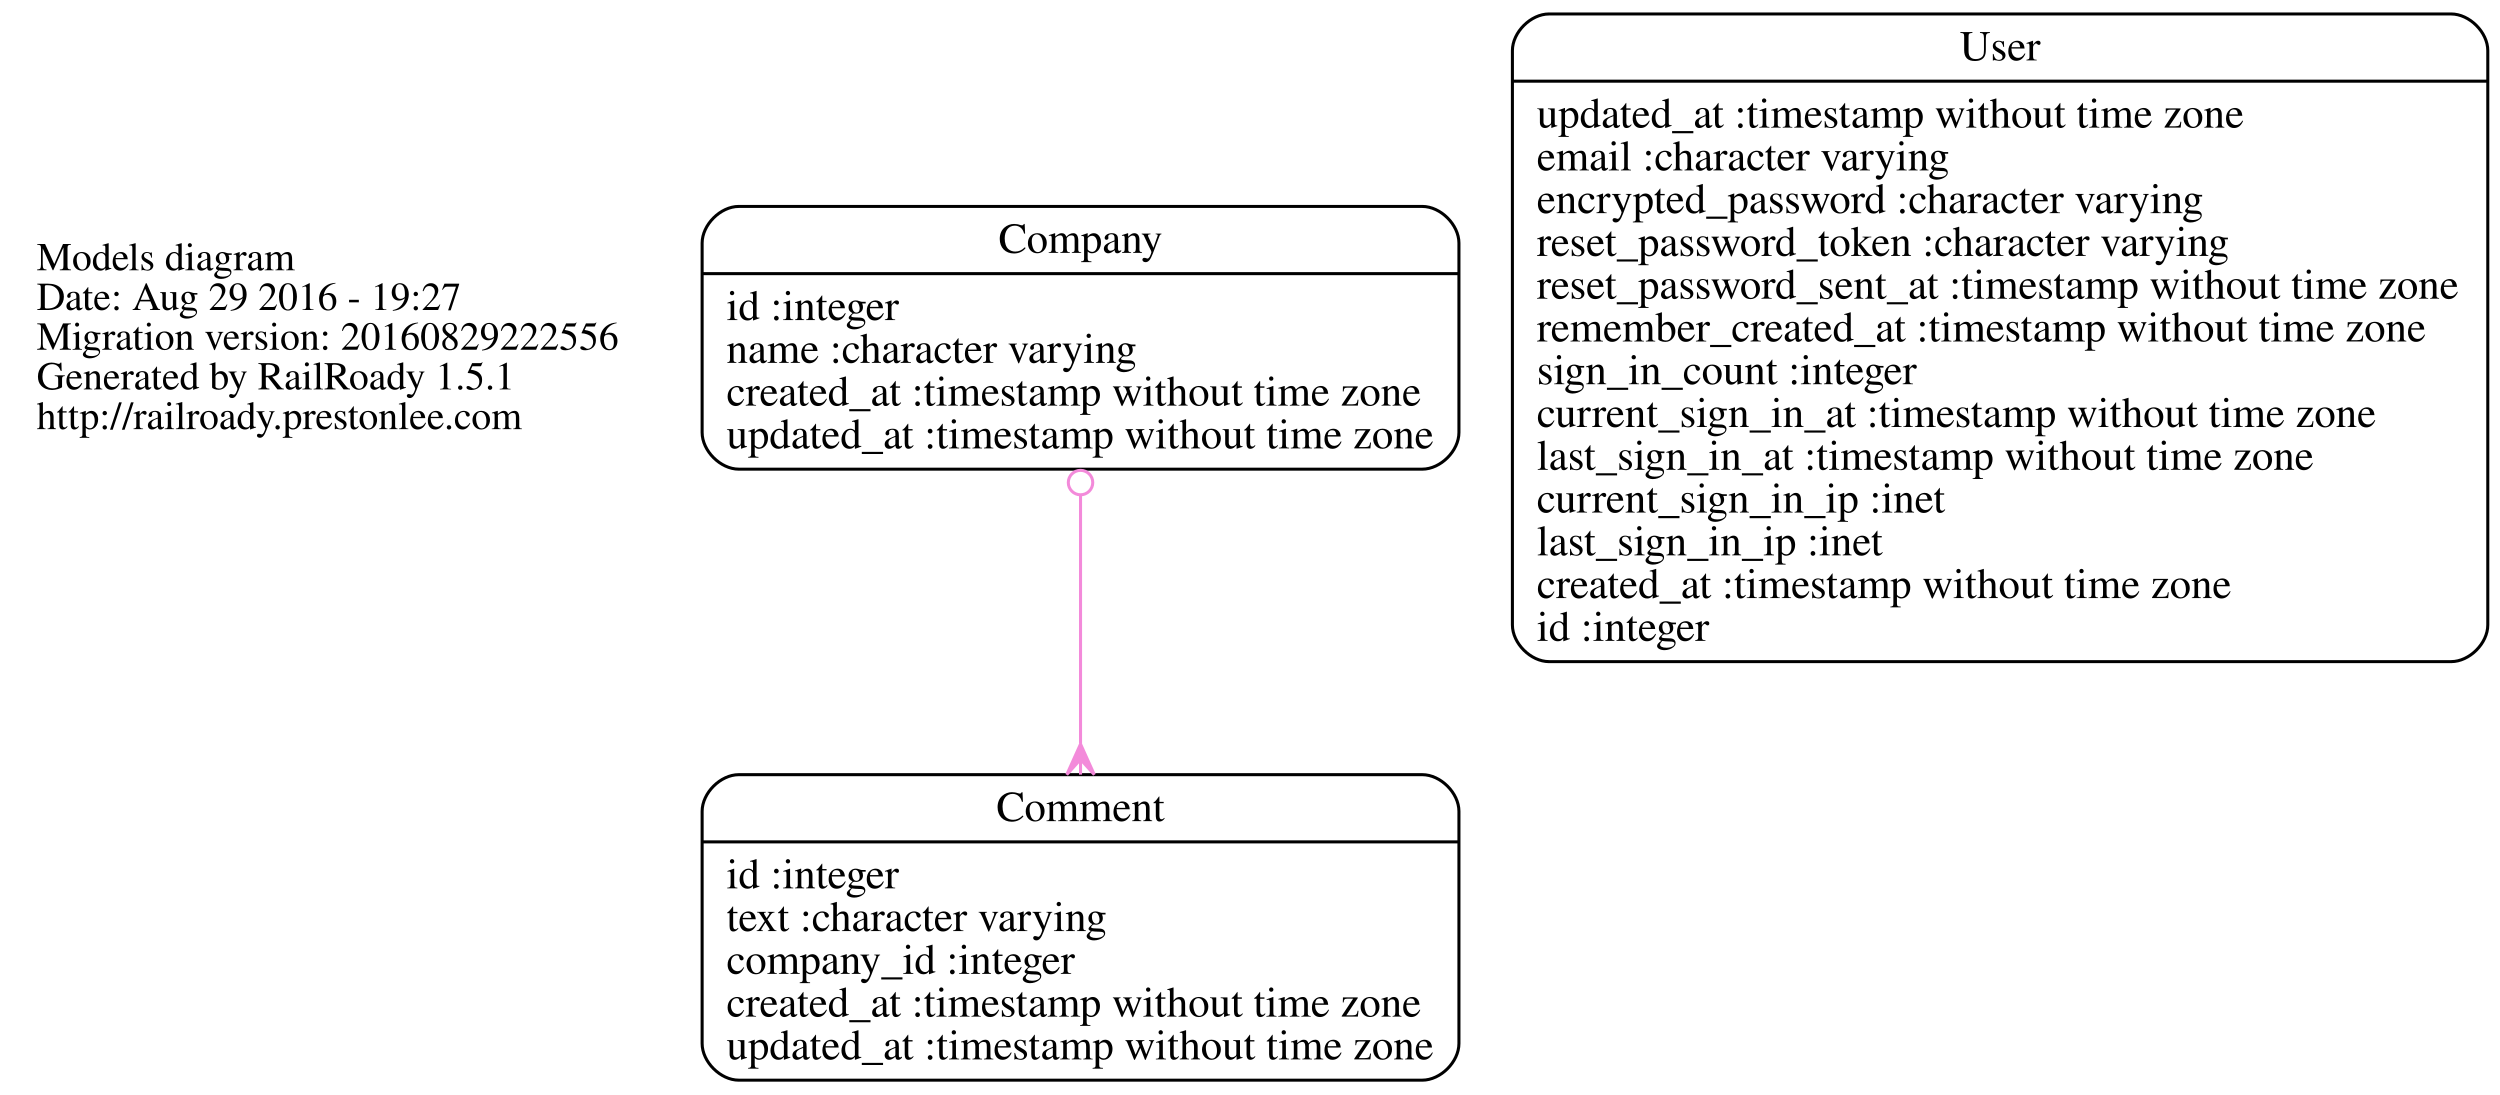
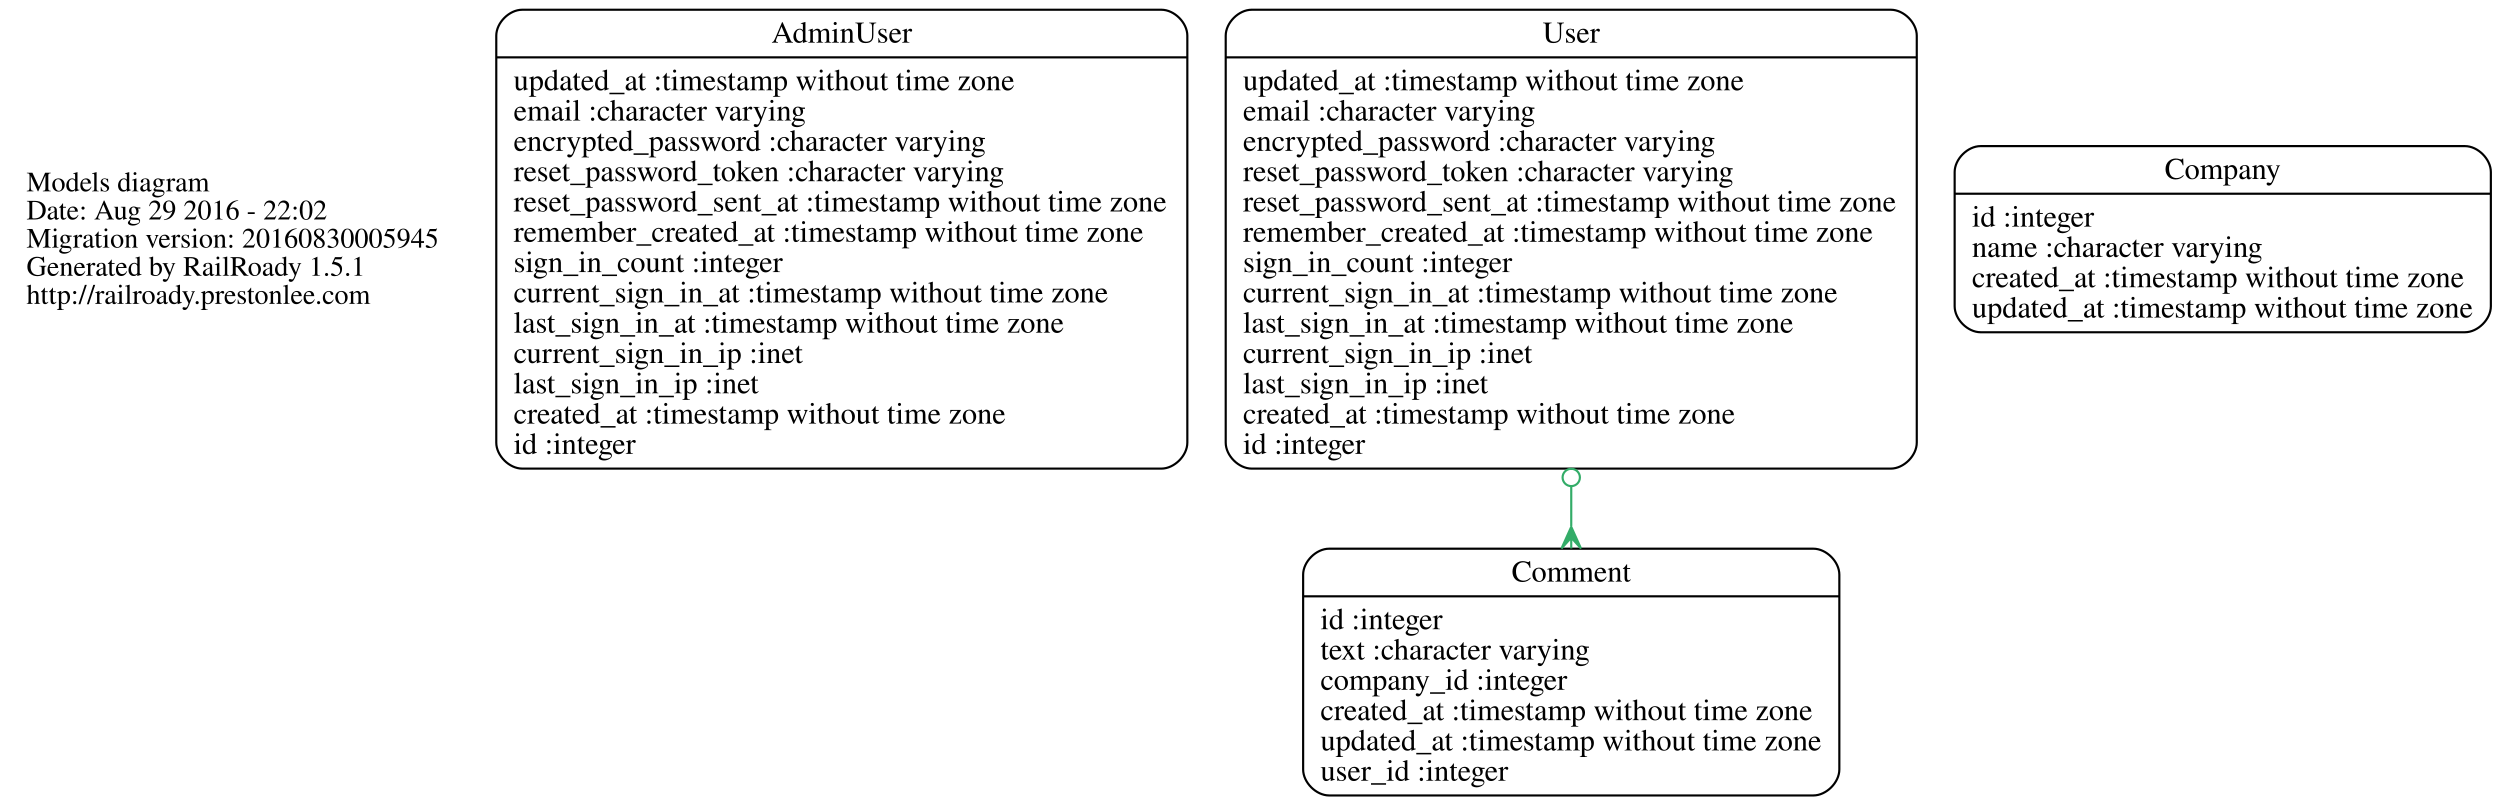
- <svg xmlns="http://www.w3.org/2000/svg" width="818pt" height="358pt" viewBox="0.00 0.00 818.32 358.00">
-   <g id="graph0" class="graph" transform="scale(1 1) rotate(0) translate(4 354)">
-     <polygon fill="none" stroke="none" points="-4,4 -4,-354 814.323,-354 814.323,4 -4,4" />
+ <svg xmlns="http://www.w3.org/2000/svg" width="1155pt" height="372pt" viewBox="0.00 0.00 1154.55 372.00">
+   <g id="graph0" class="graph" transform="scale(1 1) rotate(0) translate(4 368)">
+     <polygon fill="none" stroke="none" points="-4,4 -4,-368 1150.55,-368 1150.55,4 -4,4" />
    <g id="node1" class="node">
-       <text text-anchor="start" x="8" y="-265.6" font-family="Times,serif" font-size="13.00">Models diagram</text>
-       <text text-anchor="start" x="8" y="-252.6" font-family="Times,serif" font-size="13.00">Date: Aug 29 2016 - 19:27</text>
-       <text text-anchor="start" x="8" y="-239.6" font-family="Times,serif" font-size="13.00">Migration version: 20160829222556</text>
-       <text text-anchor="start" x="8" y="-226.6" font-family="Times,serif" font-size="13.00">Generated by RailRoady 1.5.1</text>
-       <text text-anchor="start" x="8" y="-213.6" font-family="Times,serif" font-size="13.00">http://railroady.prestonlee.com</text>
+       <text text-anchor="start" x="8" y="-279.6" font-family="Times,serif" font-size="13.00">Models diagram</text>
+       <text text-anchor="start" x="8" y="-266.6" font-family="Times,serif" font-size="13.00">Date: Aug 29 2016 - 22:02</text>
+       <text text-anchor="start" x="8" y="-253.6" font-family="Times,serif" font-size="13.00">Migration version: 20160830005945</text>
+       <text text-anchor="start" x="8" y="-240.6" font-family="Times,serif" font-size="13.00">Generated by RailRoady 1.5.1</text>
+       <text text-anchor="start" x="8" y="-227.6" font-family="Times,serif" font-size="13.00">http://railroady.prestonlee.com</text>
    </g>
    <g id="node2" class="node">
-       <path fill="none" stroke="black" d="M237.825,-0.5C237.825,-0.5 461.55,-0.5 461.55,-0.5 467.55,-0.5 473.55,-6.5 473.55,-12.5 473.55,-12.5 473.55,-88.5 473.55,-88.5 473.55,-94.5 467.55,-100.5 461.55,-100.5 461.55,-100.5 237.825,-100.5 237.825,-100.5 231.825,-100.5 225.825,-94.5 225.825,-88.5 225.825,-88.5 225.825,-12.5 225.825,-12.5 225.825,-6.5 231.825,-0.5 237.825,-0.5" />
-       <text text-anchor="middle" x="349.688" y="-85.3" font-family="Times,serif" font-size="14.00">Comment</text>
-       <polyline fill="none" stroke="black" points="225.825,-78.5 473.55,-78.5 " />
-       <text text-anchor="start" x="233.825" y="-63.3" font-family="Times,serif" font-size="14.00">id :integer</text>
-       <text text-anchor="start" x="233.825" y="-49.3" font-family="Times,serif" font-size="14.00">text :character varying</text>
-       <text text-anchor="start" x="233.825" y="-35.3" font-family="Times,serif" font-size="14.00">company_id :integer</text>
-       <text text-anchor="start" x="233.825" y="-21.3" font-family="Times,serif" font-size="14.00">created_at :timestamp without time zone</text>
-       <text text-anchor="start" x="233.825" y="-7.3" font-family="Times,serif" font-size="14.00">updated_at :timestamp without time zone</text>
+       <path fill="none" stroke="black" d="M237.053,-151.5C237.053,-151.5 532.323,-151.5 532.323,-151.5 538.323,-151.5 544.323,-157.5 544.323,-163.5 544.323,-163.5 544.323,-351.5 544.323,-351.5 544.323,-357.5 538.323,-363.5 532.323,-363.5 532.323,-363.5 237.053,-363.5 237.053,-363.5 231.053,-363.5 225.053,-357.5 225.053,-351.5 225.053,-351.5 225.053,-163.5 225.053,-163.5 225.053,-157.5 231.053,-151.5 237.053,-151.5" />
+       <text text-anchor="middle" x="384.688" y="-348.3" font-family="Times,serif" font-size="14.00">AdminUser</text>
+       <polyline fill="none" stroke="black" points="225.053,-341.5 544.323,-341.5 " />
+       <text text-anchor="start" x="233.053" y="-326.3" font-family="Times,serif" font-size="14.00">updated_at :timestamp without time zone</text>
+       <text text-anchor="start" x="233.053" y="-312.3" font-family="Times,serif" font-size="14.00">email :character varying</text>
+       <text text-anchor="start" x="233.053" y="-298.3" font-family="Times,serif" font-size="14.00">encrypted_password :character varying</text>
+       <text text-anchor="start" x="233.053" y="-284.3" font-family="Times,serif" font-size="14.00">reset_password_token :character varying</text>
+       <text text-anchor="start" x="233.053" y="-270.3" font-family="Times,serif" font-size="14.00">reset_password_sent_at :timestamp without time zone</text>
+       <text text-anchor="start" x="233.053" y="-256.3" font-family="Times,serif" font-size="14.00">remember_created_at :timestamp without time zone</text>
+       <text text-anchor="start" x="233.053" y="-242.3" font-family="Times,serif" font-size="14.00">sign_in_count :integer</text>
+       <text text-anchor="start" x="233.053" y="-228.3" font-family="Times,serif" font-size="14.00">current_sign_in_at :timestamp without time zone</text>
+       <text text-anchor="start" x="233.053" y="-214.3" font-family="Times,serif" font-size="14.00">last_sign_in_at :timestamp without time zone</text>
+       <text text-anchor="start" x="233.053" y="-200.3" font-family="Times,serif" font-size="14.00">current_sign_in_ip :inet</text>
+       <text text-anchor="start" x="233.053" y="-186.3" font-family="Times,serif" font-size="14.00">last_sign_in_ip :inet</text>
+       <text text-anchor="start" x="233.053" y="-172.3" font-family="Times,serif" font-size="14.00">created_at :timestamp without time zone</text>
+       <text text-anchor="start" x="233.053" y="-158.3" font-family="Times,serif" font-size="14.00">id :integer</text>
    </g>
    <g id="node3" class="node">
-       <path fill="none" stroke="black" d="M237.825,-200.5C237.825,-200.5 461.55,-200.5 461.55,-200.5 467.55,-200.5 473.55,-206.5 473.55,-212.5 473.55,-212.5 473.55,-274.5 473.55,-274.5 473.55,-280.5 467.55,-286.5 461.55,-286.5 461.55,-286.5 237.825,-286.5 237.825,-286.5 231.825,-286.5 225.825,-280.5 225.825,-274.5 225.825,-274.5 225.825,-212.5 225.825,-212.5 225.825,-206.5 231.825,-200.5 237.825,-200.5" />
-       <text text-anchor="middle" x="349.688" y="-271.3" font-family="Times,serif" font-size="14.00">Company</text>
-       <polyline fill="none" stroke="black" points="225.825,-264.5 473.55,-264.5 " />
-       <text text-anchor="start" x="233.825" y="-249.3" font-family="Times,serif" font-size="14.00">id :integer</text>
-       <text text-anchor="start" x="233.825" y="-235.3" font-family="Times,serif" font-size="14.00">name :character varying</text>
-       <text text-anchor="start" x="233.825" y="-221.3" font-family="Times,serif" font-size="14.00">created_at :timestamp without time zone</text>
-       <text text-anchor="start" x="233.825" y="-207.3" font-family="Times,serif" font-size="14.00">updated_at :timestamp without time zone</text>
+       <path fill="none" stroke="black" d="M609.825,-0.5C609.825,-0.5 833.55,-0.5 833.55,-0.5 839.55,-0.5 845.55,-6.5 845.55,-12.5 845.55,-12.5 845.55,-102.5 845.55,-102.5 845.55,-108.5 839.55,-114.5 833.55,-114.5 833.55,-114.5 609.825,-114.5 609.825,-114.5 603.825,-114.5 597.825,-108.5 597.825,-102.5 597.825,-102.5 597.825,-12.5 597.825,-12.5 597.825,-6.5 603.825,-0.5 609.825,-0.5" />
+       <text text-anchor="middle" x="721.688" y="-99.3" font-family="Times,serif" font-size="14.00">Comment</text>
+       <polyline fill="none" stroke="black" points="597.825,-92.5 845.55,-92.5 " />
+       <text text-anchor="start" x="605.825" y="-77.3" font-family="Times,serif" font-size="14.00">id :integer</text>
+       <text text-anchor="start" x="605.825" y="-63.3" font-family="Times,serif" font-size="14.00">text :character varying</text>
+       <text text-anchor="start" x="605.825" y="-49.3" font-family="Times,serif" font-size="14.00">company_id :integer</text>
+       <text text-anchor="start" x="605.825" y="-35.3" font-family="Times,serif" font-size="14.00">created_at :timestamp without time zone</text>
+       <text text-anchor="start" x="605.825" y="-21.3" font-family="Times,serif" font-size="14.00">updated_at :timestamp without time zone</text>
+       <text text-anchor="start" x="605.825" y="-7.3" font-family="Times,serif" font-size="14.00">user_id :integer</text>
+     </g>
+     <g id="node4" class="node">
+       <path fill="none" stroke="black" d="M910.825,-214.5C910.825,-214.5 1134.55,-214.5 1134.55,-214.5 1140.55,-214.5 1146.55,-220.5 1146.55,-226.5 1146.55,-226.5 1146.55,-288.5 1146.55,-288.5 1146.55,-294.5 1140.55,-300.5 1134.55,-300.5 1134.55,-300.5 910.825,-300.5 910.825,-300.5 904.825,-300.5 898.825,-294.5 898.825,-288.5 898.825,-288.5 898.825,-226.5 898.825,-226.5 898.825,-220.5 904.825,-214.5 910.825,-214.5" />
+       <text text-anchor="middle" x="1022.69" y="-285.3" font-family="Times,serif" font-size="14.00">Company</text>
+       <polyline fill="none" stroke="black" points="898.825,-278.5 1146.55,-278.5 " />
+       <text text-anchor="start" x="906.825" y="-263.3" font-family="Times,serif" font-size="14.00">id :integer</text>
+       <text text-anchor="start" x="906.825" y="-249.3" font-family="Times,serif" font-size="14.00">name :character varying</text>
+       <text text-anchor="start" x="906.825" y="-235.3" font-family="Times,serif" font-size="14.00">created_at :timestamp without time zone</text>
+       <text text-anchor="start" x="906.825" y="-221.3" font-family="Times,serif" font-size="14.00">updated_at :timestamp without time zone</text>
+     </g>
+     <g id="node5" class="node">
+       <path fill="none" stroke="black" d="M574.053,-151.5C574.053,-151.5 869.323,-151.5 869.323,-151.5 875.323,-151.5 881.323,-157.5 881.323,-163.5 881.323,-163.5 881.323,-351.5 881.323,-351.5 881.323,-357.5 875.323,-363.5 869.323,-363.5 869.323,-363.5 574.053,-363.5 574.053,-363.5 568.053,-363.5 562.053,-357.5 562.053,-351.5 562.053,-351.5 562.053,-163.5 562.053,-163.5 562.053,-157.5 568.053,-151.5 574.053,-151.5" />
+       <text text-anchor="middle" x="721.688" y="-348.3" font-family="Times,serif" font-size="14.00">User</text>
+       <polyline fill="none" stroke="black" points="562.053,-341.5 881.323,-341.5 " />
+       <text text-anchor="start" x="570.053" y="-326.3" font-family="Times,serif" font-size="14.00">updated_at :timestamp without time zone</text>
+       <text text-anchor="start" x="570.053" y="-312.3" font-family="Times,serif" font-size="14.00">email :character varying</text>
+       <text text-anchor="start" x="570.053" y="-298.3" font-family="Times,serif" font-size="14.00">encrypted_password :character varying</text>
+       <text text-anchor="start" x="570.053" y="-284.3" font-family="Times,serif" font-size="14.00">reset_password_token :character varying</text>
+       <text text-anchor="start" x="570.053" y="-270.3" font-family="Times,serif" font-size="14.00">reset_password_sent_at :timestamp without time zone</text>
+       <text text-anchor="start" x="570.053" y="-256.3" font-family="Times,serif" font-size="14.00">remember_created_at :timestamp without time zone</text>
+       <text text-anchor="start" x="570.053" y="-242.3" font-family="Times,serif" font-size="14.00">sign_in_count :integer</text>
+       <text text-anchor="start" x="570.053" y="-228.3" font-family="Times,serif" font-size="14.00">current_sign_in_at :timestamp without time zone</text>
+       <text text-anchor="start" x="570.053" y="-214.3" font-family="Times,serif" font-size="14.00">last_sign_in_at :timestamp without time zone</text>
+       <text text-anchor="start" x="570.053" y="-200.3" font-family="Times,serif" font-size="14.00">current_sign_in_ip :inet</text>
+       <text text-anchor="start" x="570.053" y="-186.3" font-family="Times,serif" font-size="14.00">last_sign_in_ip :inet</text>
+       <text text-anchor="start" x="570.053" y="-172.3" font-family="Times,serif" font-size="14.00">created_at :timestamp without time zone</text>
+       <text text-anchor="start" x="570.053" y="-158.3" font-family="Times,serif" font-size="14.00">id :integer</text>
    </g>
    <g id="edge1" class="edge">
-       <path fill="none" stroke="#f38ada" d="M349.688,-191.946C349.688,-166.973 349.688,-136.687 349.688,-110.642" />
-       <ellipse fill="none" stroke="#f38ada" cx="349.688" cy="-196.111" rx="4" ry="4" />
-       <polygon fill="#f38ada" stroke="#f38ada" points="349.688,-110.517 354.188,-100.517 349.688,-105.517 349.688,-100.517 349.688,-100.517 349.688,-100.517 349.688,-105.517 345.188,-100.517 349.688,-110.517 349.688,-110.517" />
-     </g>
-     <g id="node4" class="node">
-       <path fill="none" stroke="black" d="M503.053,-137.5C503.053,-137.5 798.323,-137.5 798.323,-137.5 804.323,-137.5 810.323,-143.5 810.323,-149.5 810.323,-149.5 810.323,-337.5 810.323,-337.5 810.323,-343.5 804.323,-349.5 798.323,-349.5 798.323,-349.5 503.053,-349.5 503.053,-349.5 497.053,-349.5 491.053,-343.5 491.053,-337.5 491.053,-337.5 491.053,-149.5 491.053,-149.5 491.053,-143.5 497.053,-137.5 503.053,-137.5" />
-       <text text-anchor="middle" x="650.688" y="-334.3" font-family="Times,serif" font-size="14.00">User</text>
-       <polyline fill="none" stroke="black" points="491.053,-327.5 810.323,-327.5 " />
-       <text text-anchor="start" x="499.053" y="-312.3" font-family="Times,serif" font-size="14.00">updated_at :timestamp without time zone</text>
-       <text text-anchor="start" x="499.053" y="-298.3" font-family="Times,serif" font-size="14.00">email :character varying</text>
-       <text text-anchor="start" x="499.053" y="-284.3" font-family="Times,serif" font-size="14.00">encrypted_password :character varying</text>
-       <text text-anchor="start" x="499.053" y="-270.3" font-family="Times,serif" font-size="14.00">reset_password_token :character varying</text>
-       <text text-anchor="start" x="499.053" y="-256.3" font-family="Times,serif" font-size="14.00">reset_password_sent_at :timestamp without time zone</text>
-       <text text-anchor="start" x="499.053" y="-242.3" font-family="Times,serif" font-size="14.00">remember_created_at :timestamp without time zone</text>
-       <text text-anchor="start" x="499.053" y="-228.3" font-family="Times,serif" font-size="14.00">sign_in_count :integer</text>
-       <text text-anchor="start" x="499.053" y="-214.3" font-family="Times,serif" font-size="14.00">current_sign_in_at :timestamp without time zone</text>
-       <text text-anchor="start" x="499.053" y="-200.3" font-family="Times,serif" font-size="14.00">last_sign_in_at :timestamp without time zone</text>
-       <text text-anchor="start" x="499.053" y="-186.3" font-family="Times,serif" font-size="14.00">current_sign_in_ip :inet</text>
-       <text text-anchor="start" x="499.053" y="-172.3" font-family="Times,serif" font-size="14.00">last_sign_in_ip :inet</text>
-       <text text-anchor="start" x="499.053" y="-158.3" font-family="Times,serif" font-size="14.00">created_at :timestamp without time zone</text>
-       <text text-anchor="start" x="499.053" y="-144.3" font-family="Times,serif" font-size="14.00">id :integer</text>
+       <path fill="none" stroke="#33ac68" d="M721.688,-143.119C721.688,-136.975 721.688,-130.907 721.688,-125.012" />
+       <ellipse fill="none" stroke="#33ac68" cx="721.688" cy="-147.413" rx="4" ry="4" />
+       <polygon fill="#33ac68" stroke="#33ac68" points="721.688,-124.609 726.188,-114.608 721.688,-119.609 721.688,-114.609 721.688,-114.609 721.688,-114.609 721.688,-119.609 717.188,-114.609 721.688,-124.609 721.688,-124.609" />
    </g>
  </g>
</svg>
